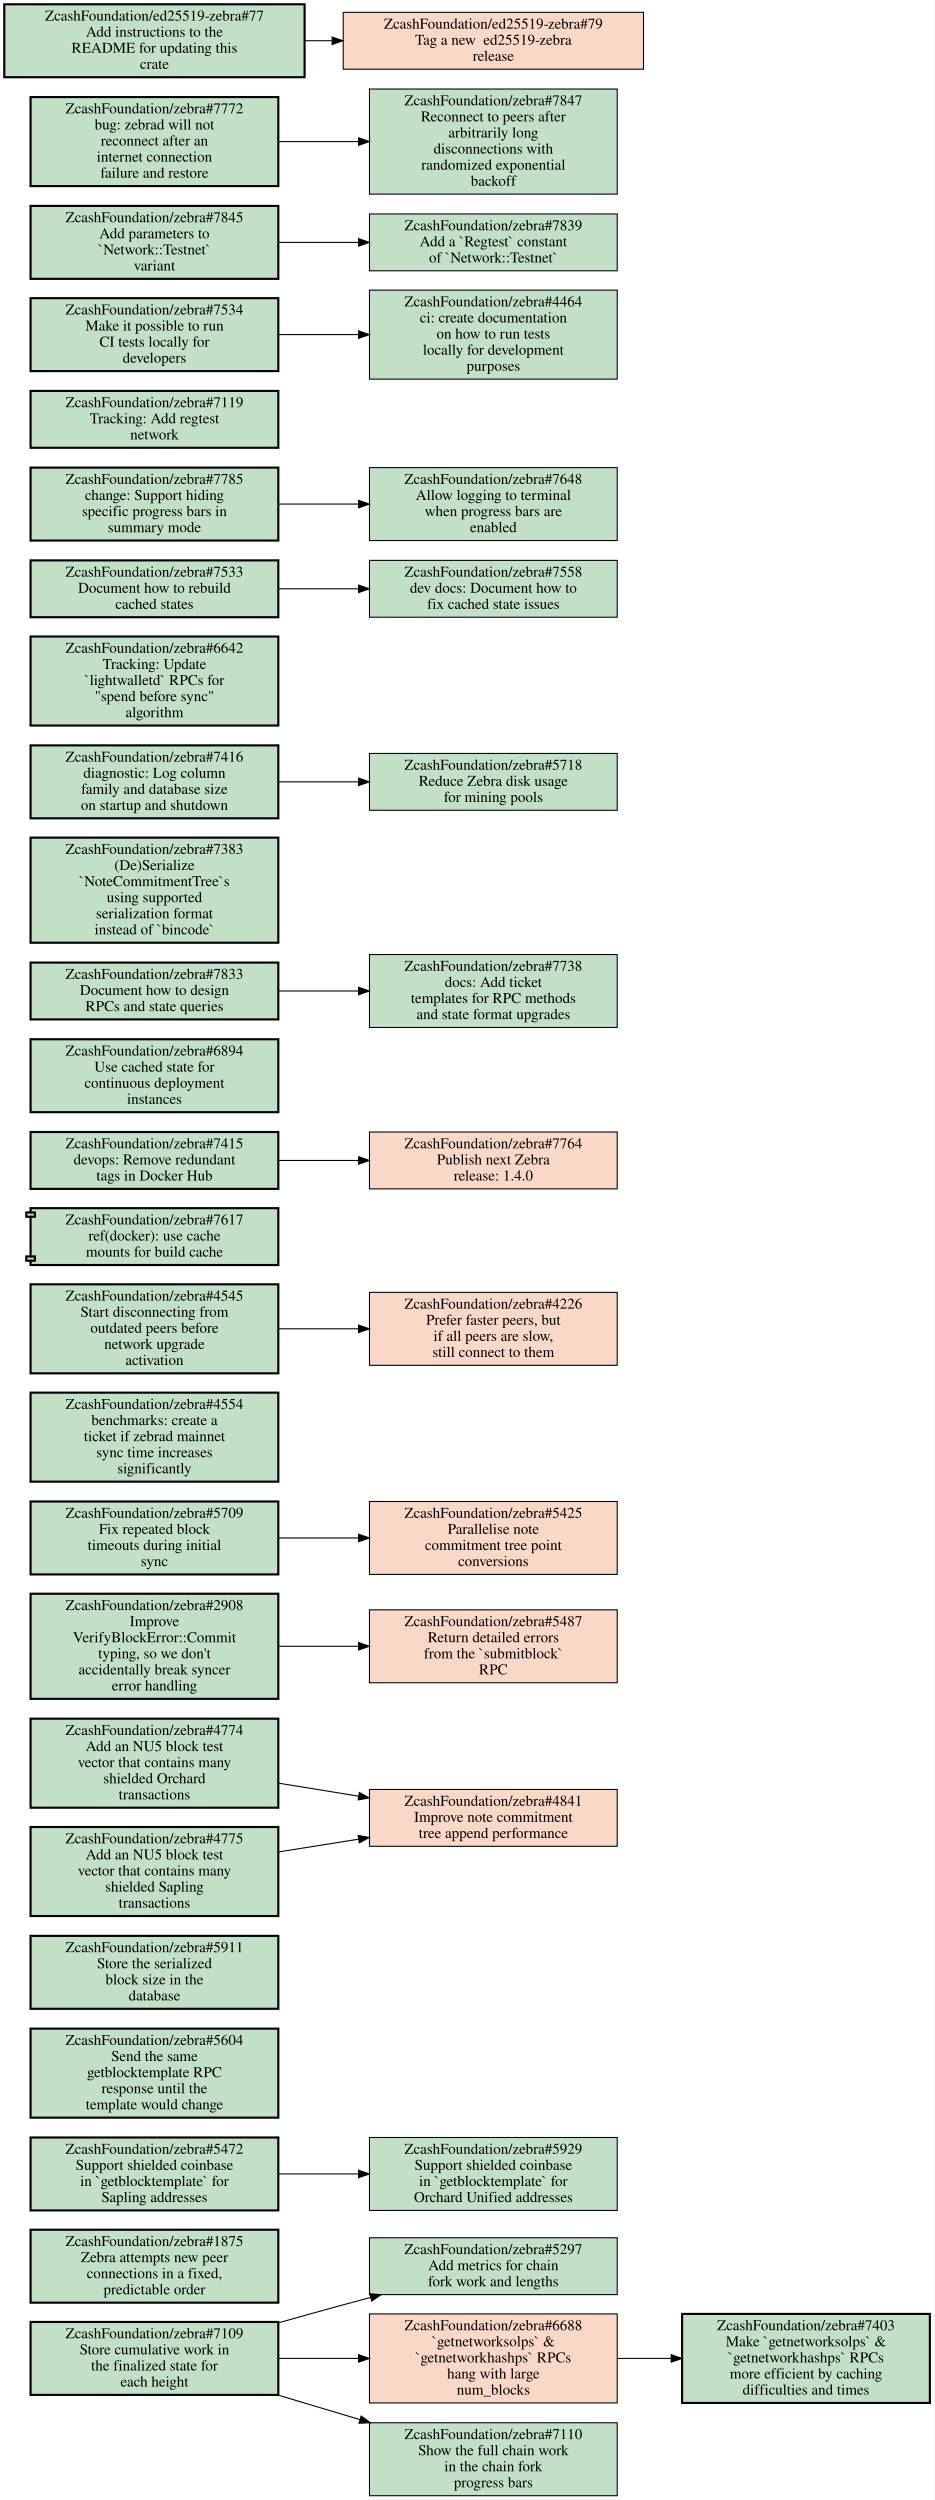
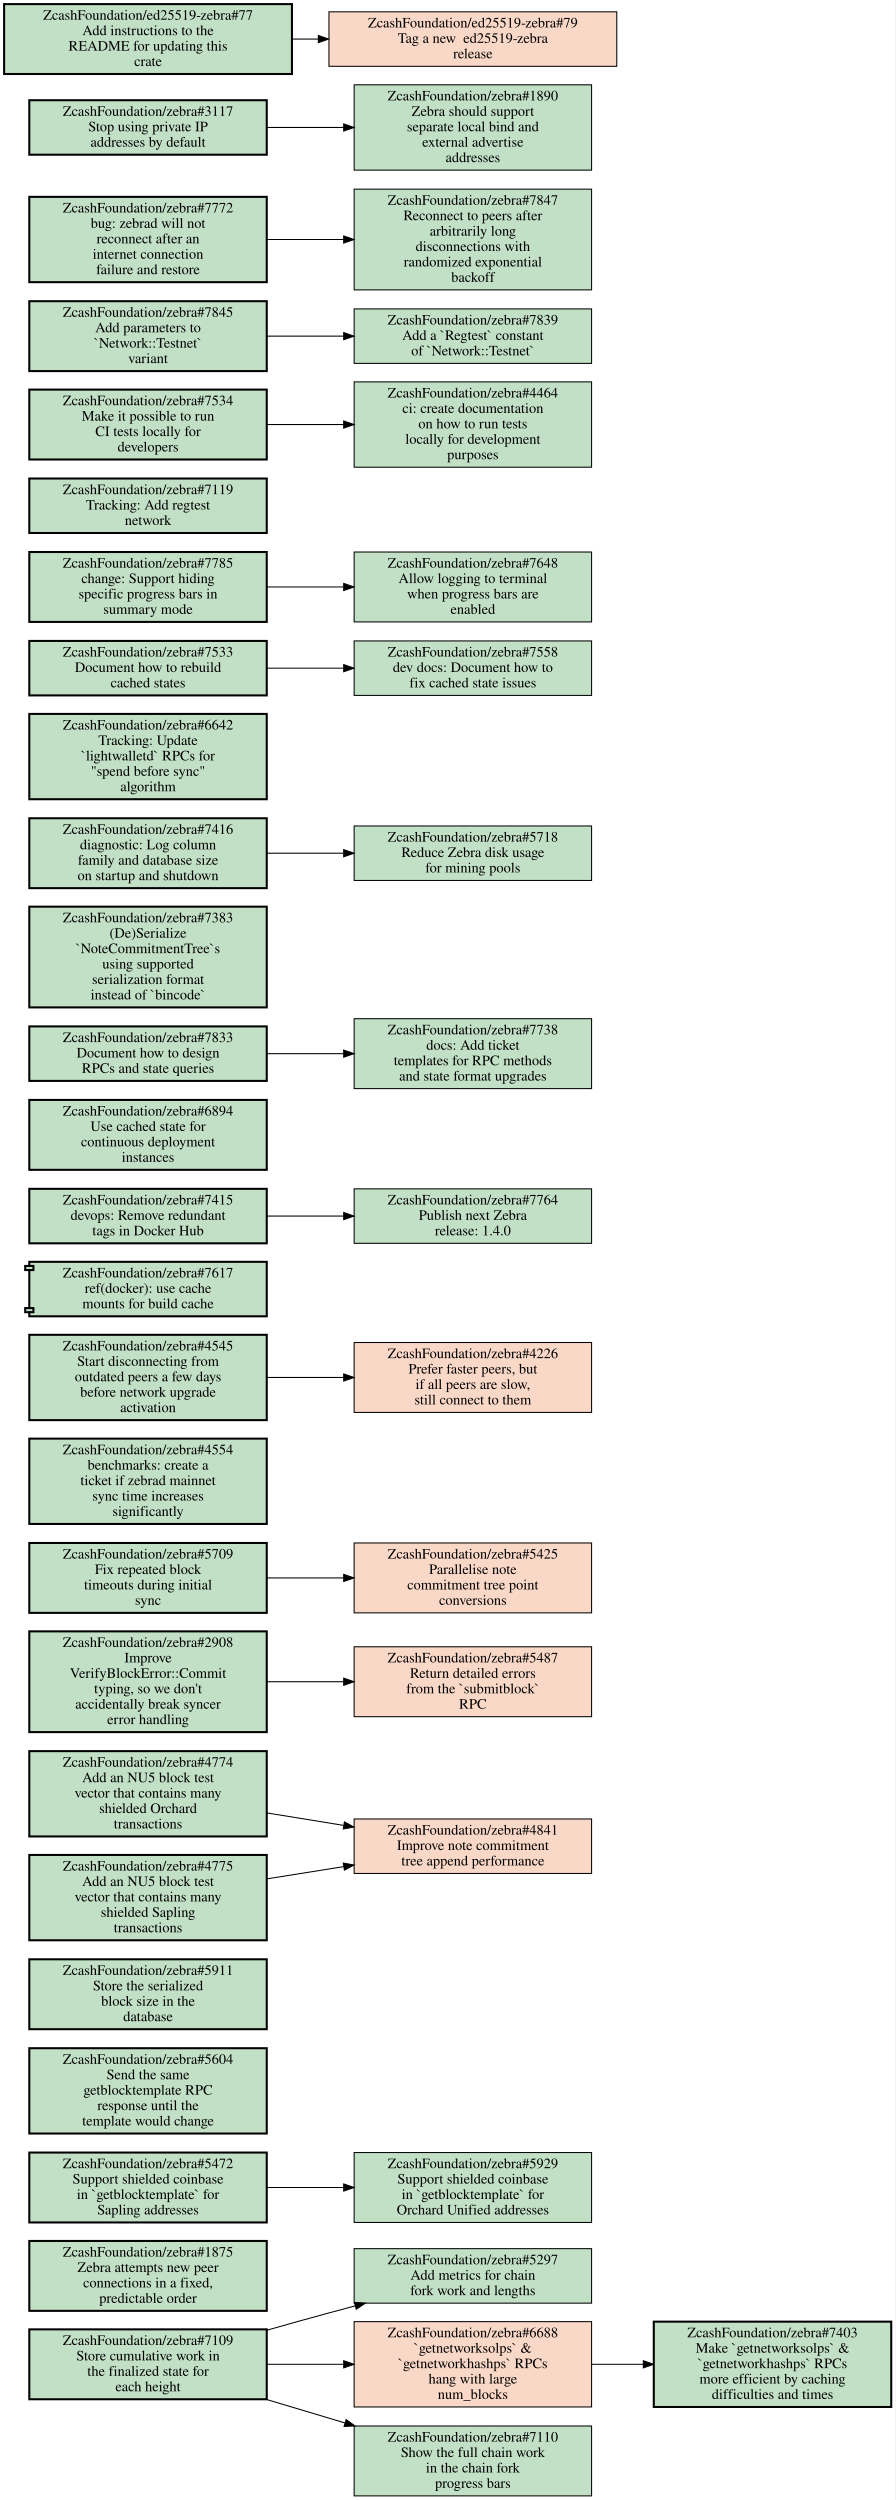
- <svg xmlns="http://www.w3.org/2000/svg" xmlns:xlink="http://www.w3.org/1999/xlink" width="871pt" height="2331pt" viewBox="0.00 0.00 871.00 2331.00">
-   <g id="graph0" class="graph" transform="scale(1 1) rotate(0) translate(4 2327)">
-     <polygon fill="white" stroke="transparent" points="-4,4 -4,-2327 867,-2327 867,4 -4,4" />
+ <svg xmlns="http://www.w3.org/2000/svg" xmlns:xlink="http://www.w3.org/1999/xlink" width="871pt" height="2432pt" viewBox="0.00 0.00 871.00 2432.00">
+   <g id="graph0" class="graph" transform="scale(1 1) rotate(0) translate(4 2428)">
+     <polygon fill="white" stroke="transparent" points="-4,4 -4,-2428 867,-2428 867,4 -4,4" />
    <g id="node1" class="node open">
      <g id="a_node1">
        <a xlink:href="https://github.com/ZcashFoundation/zebra/issues/5297" xlink:title="ZcashFoundation/zebra#5297&#10;Add metrics for chain&#10;fork work and lengths" target="_blank">
          <polygon fill="#c2e0c6" stroke="black" points="571.5,-240.5 340.5,-240.5 340.5,-187.5 571.5,-187.5 571.5,-240.5" />
          <text text-anchor="middle" x="456" y="-225.3" font-family="Times,serif" font-size="14.00">ZcashFoundation/zebra#5297</text>
          <text text-anchor="middle" x="456" y="-210.3" font-family="Times,serif" font-size="14.00">Add metrics for chain</text>
          <text text-anchor="middle" x="456" y="-195.3" font-family="Times,serif" font-size="14.00">fork work and lengths</text>
        </a>
      </g>
    </g>
    <g id="node2" class="node open">
      <g id="a_node2">
        <a xlink:href="https://github.com/ZcashFoundation/zebra/issues/1875" xlink:title="ZcashFoundation/zebra#1875&#10;Zebra attempts new peer&#10;connections in a fixed,&#10;predictable order" target="_blank">
          <polygon fill="#c2e0c6" stroke="black" stroke-width="2" points="255.5,-248 24.5,-248 24.5,-180 255.5,-180 255.5,-248" />
          <text text-anchor="middle" x="140" y="-232.8" font-family="Times,serif" font-size="14.00">ZcashFoundation/zebra#1875</text>
          <text text-anchor="middle" x="140" y="-217.8" font-family="Times,serif" font-size="14.00">Zebra attempts new peer</text>
          <text text-anchor="middle" x="140" y="-202.8" font-family="Times,serif" font-size="14.00">connections in a fixed,</text>
          <text text-anchor="middle" x="140" y="-187.8" font-family="Times,serif" font-size="14.00">predictable order</text>
        </a>
      </g>
    </g>
    <g id="node3" class="node open">
      <g id="a_node3">
        <a xlink:href="https://github.com/ZcashFoundation/zebra/issues/5472" xlink:title="ZcashFoundation/zebra#5472&#10;Support shielded coinbase&#10;in `getblocktemplate` for&#10;Sapling addresses" target="_blank">
          <polygon fill="#c2e0c6" stroke="black" stroke-width="2" points="255.5,-334 24.5,-334 24.5,-266 255.5,-266 255.5,-334" />
          <text text-anchor="middle" x="140" y="-318.8" font-family="Times,serif" font-size="14.00">ZcashFoundation/zebra#5472</text>
          <text text-anchor="middle" x="140" y="-303.8" font-family="Times,serif" font-size="14.00">Support shielded coinbase</text>
          <text text-anchor="middle" x="140" y="-288.8" font-family="Times,serif" font-size="14.00">in `getblocktemplate` for</text>
          <text text-anchor="middle" x="140" y="-273.8" font-family="Times,serif" font-size="14.00">Sapling addresses</text>
        </a>
      </g>
    </g>
    <g id="node4" class="node open">
      <g id="a_node4">
        <a xlink:href="https://github.com/ZcashFoundation/zebra/issues/5929" xlink:title="ZcashFoundation/zebra#5929&#10;Support shielded coinbase&#10;in `getblocktemplate` for&#10;Orchard Unified addresses" target="_blank">
          <polygon fill="#c2e0c6" stroke="black" points="571.5,-334 340.5,-334 340.5,-266 571.5,-266 571.5,-334" />
          <text text-anchor="middle" x="456" y="-318.8" font-family="Times,serif" font-size="14.00">ZcashFoundation/zebra#5929</text>
          <text text-anchor="middle" x="456" y="-303.8" font-family="Times,serif" font-size="14.00">Support shielded coinbase</text>
          <text text-anchor="middle" x="456" y="-288.8" font-family="Times,serif" font-size="14.00">in `getblocktemplate` for</text>
          <text text-anchor="middle" x="456" y="-273.8" font-family="Times,serif" font-size="14.00">Orchard Unified addresses</text>
        </a>
      </g>
    </g>
    <g id="edge1" class="edge">
      <path fill="none" stroke="black" d="M255.69,-300C279.95,-300 305.65,-300 330.25,-300" />
      <polygon fill="black" stroke="black" points="330.35,-303.5 340.35,-300 330.35,-296.5 330.35,-303.5" />
    </g>
    <g id="node5" class="node open">
      <g id="a_node5">
        <a xlink:href="https://github.com/ZcashFoundation/zebra/issues/7109" xlink:title="ZcashFoundation/zebra#7109&#10;Store cumulative work in&#10;the finalized state for&#10;each height" target="_blank">
          <polygon fill="#c2e0c6" stroke="black" stroke-width="2" points="255.5,-162 24.5,-162 24.5,-94 255.5,-94 255.5,-162" />
          <text text-anchor="middle" x="140" y="-146.8" font-family="Times,serif" font-size="14.00">ZcashFoundation/zebra#7109</text>
          <text text-anchor="middle" x="140" y="-131.8" font-family="Times,serif" font-size="14.00">Store cumulative work in</text>
          <text text-anchor="middle" x="140" y="-116.8" font-family="Times,serif" font-size="14.00">the finalized state for</text>
          <text text-anchor="middle" x="140" y="-101.8" font-family="Times,serif" font-size="14.00">each height</text>
        </a>
      </g>
    </g>
    <g id="edge2" class="edge">
      <path fill="none" stroke="black" d="M255.73,-161.22C275.79,-166.91 296.49,-172.69 316,-178 324.3,-180.26 332.89,-182.57 341.54,-184.86" />
      <polygon fill="black" stroke="black" points="340.76,-188.27 351.32,-187.45 342.55,-181.51 340.76,-188.27" />
    </g>
    <g id="node6" class="node closed">
      <g id="a_node6">
        <a xlink:href="https://github.com/ZcashFoundation/zebra/issues/6688" xlink:title="ZcashFoundation/zebra#6688&#10;`getnetworksolps` &amp;&#10;`getnetworkhashps` RPCs&#10;hang with large&#10;num_blocks" target="_blank">
          <polygon fill="#fad8c7" stroke="black" points="571.5,-169.5 340.5,-169.5 340.5,-86.5 571.5,-86.5 571.5,-169.5" />
          <text text-anchor="middle" x="456" y="-154.3" font-family="Times,serif" font-size="14.00">ZcashFoundation/zebra#6688</text>
          <text text-anchor="middle" x="456" y="-139.3" font-family="Times,serif" font-size="14.00">`getnetworksolps` &amp;</text>
          <text text-anchor="middle" x="456" y="-124.3" font-family="Times,serif" font-size="14.00">`getnetworkhashps` RPCs</text>
          <text text-anchor="middle" x="456" y="-109.3" font-family="Times,serif" font-size="14.00">hang with large</text>
          <text text-anchor="middle" x="456" y="-94.3" font-family="Times,serif" font-size="14.00">num_blocks</text>
        </a>
      </g>
    </g>
    <g id="edge3" class="edge">
      <path fill="none" stroke="black" d="M255.69,-128C279.95,-128 305.65,-128 330.25,-128" />
      <polygon fill="black" stroke="black" points="330.35,-131.5 340.35,-128 330.35,-124.5 330.35,-131.5" />
    </g>
    <g id="node7" class="node open">
      <g id="a_node7">
        <a xlink:href="https://github.com/ZcashFoundation/zebra/issues/7110" xlink:title="ZcashFoundation/zebra#7110&#10;Show the full chain work&#10;in the chain fork&#10;progress bars" target="_blank">
          <polygon fill="#c2e0c6" stroke="black" points="571.5,-68 340.5,-68 340.5,0 571.5,0 571.5,-68" />
          <text text-anchor="middle" x="456" y="-52.8" font-family="Times,serif" font-size="14.00">ZcashFoundation/zebra#7110</text>
          <text text-anchor="middle" x="456" y="-37.8" font-family="Times,serif" font-size="14.00">Show the full chain work</text>
          <text text-anchor="middle" x="456" y="-22.8" font-family="Times,serif" font-size="14.00">in the chain fork</text>
          <text text-anchor="middle" x="456" y="-7.8" font-family="Times,serif" font-size="14.00">progress bars</text>
        </a>
      </g>
    </g>
    <g id="edge4" class="edge">
      <path fill="none" stroke="black" d="M254.81,-93.93C279.78,-86.45 306.34,-78.5 331.68,-70.92" />
      <polygon fill="black" stroke="black" points="332.74,-74.25 341.32,-68.03 330.74,-67.55 332.74,-74.25" />
    </g>
    <g id="node8" class="node open">
      <g id="a_node8">
        <a xlink:href="https://github.com/ZcashFoundation/zebra/issues/7403" xlink:title="ZcashFoundation/zebra#7403&#10;Make `getnetworksolps` &amp;&#10;`getnetworkhashps` RPCs&#10;more efficient by caching&#10;difficulties and times" target="_blank">
          <polygon fill="#c2e0c6" stroke="black" stroke-width="2" points="863,-169.5 632,-169.5 632,-86.5 863,-86.5 863,-169.5" />
          <text text-anchor="middle" x="747.5" y="-154.3" font-family="Times,serif" font-size="14.00">ZcashFoundation/zebra#7403</text>
          <text text-anchor="middle" x="747.5" y="-139.3" font-family="Times,serif" font-size="14.00">Make `getnetworksolps` &amp;</text>
          <text text-anchor="middle" x="747.5" y="-124.3" font-family="Times,serif" font-size="14.00">`getnetworkhashps` RPCs</text>
          <text text-anchor="middle" x="747.5" y="-109.3" font-family="Times,serif" font-size="14.00">more efficient by caching</text>
          <text text-anchor="middle" x="747.5" y="-94.3" font-family="Times,serif" font-size="14.00">difficulties and times</text>
        </a>
      </g>
    </g>
    <g id="edge5" class="edge">
      <path fill="none" stroke="black" d="M571.83,-128C588.18,-128 605.05,-128 621.57,-128" />
      <polygon fill="black" stroke="black" points="621.81,-131.5 631.81,-128 621.81,-124.5 621.81,-131.5" />
    </g>
    <g id="node9" class="node open">
      <g id="a_node9">
        <a xlink:href="https://github.com/ZcashFoundation/zebra/issues/5604" xlink:title="ZcashFoundation/zebra#5604&#10;Send the same&#10;getblocktemplate RPC&#10;response until the&#10;template would change" target="_blank">
          <polygon fill="#c2e0c6" stroke="black" stroke-width="2" points="255.5,-435.5 24.5,-435.5 24.5,-352.5 255.5,-352.5 255.5,-435.5" />
          <text text-anchor="middle" x="140" y="-420.3" font-family="Times,serif" font-size="14.00">ZcashFoundation/zebra#5604</text>
          <text text-anchor="middle" x="140" y="-405.3" font-family="Times,serif" font-size="14.00">Send the same</text>
          <text text-anchor="middle" x="140" y="-390.3" font-family="Times,serif" font-size="14.00">getblocktemplate RPC</text>
          <text text-anchor="middle" x="140" y="-375.3" font-family="Times,serif" font-size="14.00">response until the</text>
          <text text-anchor="middle" x="140" y="-360.3" font-family="Times,serif" font-size="14.00">template would change</text>
        </a>
      </g>
    </g>
    <g id="node10" class="node open">
      <g id="a_node10">
        <a xlink:href="https://github.com/ZcashFoundation/zebra/issues/5911" xlink:title="ZcashFoundation/zebra#5911&#10;Store the serialized&#10;block size in the&#10;database" target="_blank">
          <polygon fill="#c2e0c6" stroke="black" stroke-width="2" points="255.5,-522 24.5,-522 24.5,-454 255.5,-454 255.5,-522" />
          <text text-anchor="middle" x="140" y="-506.8" font-family="Times,serif" font-size="14.00">ZcashFoundation/zebra#5911</text>
          <text text-anchor="middle" x="140" y="-491.8" font-family="Times,serif" font-size="14.00">Store the serialized</text>
          <text text-anchor="middle" x="140" y="-476.8" font-family="Times,serif" font-size="14.00">block size in the</text>
          <text text-anchor="middle" x="140" y="-461.8" font-family="Times,serif" font-size="14.00">database</text>
        </a>
      </g>
    </g>
    <g id="node11" class="node closed">
      <g id="a_node11">
        <a xlink:href="https://github.com/ZcashFoundation/zebra/issues/4841" xlink:title="ZcashFoundation/zebra#4841&#10;Improve note commitment&#10;tree append performance" target="_blank">
          <polygon fill="#fad8c7" stroke="black" points="571.5,-658.5 340.5,-658.5 340.5,-605.5 571.5,-605.5 571.5,-658.5" />
          <text text-anchor="middle" x="456" y="-643.3" font-family="Times,serif" font-size="14.00">ZcashFoundation/zebra#4841</text>
          <text text-anchor="middle" x="456" y="-628.3" font-family="Times,serif" font-size="14.00">Improve note commitment</text>
          <text text-anchor="middle" x="456" y="-613.3" font-family="Times,serif" font-size="14.00">tree append performance</text>
        </a>
      </g>
    </g>
    <g id="node12" class="node open">
      <g id="a_node12">
        <a xlink:href="https://github.com/ZcashFoundation/zebra/issues/2908" xlink:title="ZcashFoundation/zebra#2908&#10;Improve&#10;VerifyBlockError::Commit&#10;typing, so we don't&#10;accidentally break syncer&#10;error handling" target="_blank">
          <polygon fill="#c2e0c6" stroke="black" stroke-width="2" points="255.5,-841 24.5,-841 24.5,-743 255.5,-743 255.5,-841" />
          <text text-anchor="middle" x="140" y="-825.8" font-family="Times,serif" font-size="14.00">ZcashFoundation/zebra#2908</text>
          <text text-anchor="middle" x="140" y="-810.8" font-family="Times,serif" font-size="14.00">Improve</text>
          <text text-anchor="middle" x="140" y="-795.8" font-family="Times,serif" font-size="14.00">VerifyBlockError::Commit</text>
          <text text-anchor="middle" x="140" y="-780.8" font-family="Times,serif" font-size="14.00">typing, so we don't</text>
          <text text-anchor="middle" x="140" y="-765.8" font-family="Times,serif" font-size="14.00">accidentally break syncer</text>
          <text text-anchor="middle" x="140" y="-750.8" font-family="Times,serif" font-size="14.00">error handling</text>
        </a>
      </g>
    </g>
    <g id="node13" class="node closed">
      <g id="a_node13">
        <a xlink:href="https://github.com/ZcashFoundation/zebra/issues/5487" xlink:title="ZcashFoundation/zebra#5487&#10;Return detailed errors&#10;from the `submitblock`&#10;RPC" target="_blank">
          <polygon fill="#fad8c7" stroke="black" points="571.5,-826 340.5,-826 340.5,-758 571.5,-758 571.5,-826" />
          <text text-anchor="middle" x="456" y="-810.8" font-family="Times,serif" font-size="14.00">ZcashFoundation/zebra#5487</text>
          <text text-anchor="middle" x="456" y="-795.8" font-family="Times,serif" font-size="14.00">Return detailed errors</text>
          <text text-anchor="middle" x="456" y="-780.8" font-family="Times,serif" font-size="14.00">from the `submitblock`</text>
          <text text-anchor="middle" x="456" y="-765.8" font-family="Times,serif" font-size="14.00">RPC</text>
        </a>
      </g>
    </g>
    <g id="edge6" class="edge">
      <path fill="none" stroke="black" d="M255.69,-792C279.95,-792 305.65,-792 330.25,-792" />
      <polygon fill="black" stroke="black" points="330.35,-795.5 340.35,-792 330.35,-788.5 330.35,-795.5" />
    </g>
    <g id="node14" class="node open">
      <g id="a_node14">
        <a xlink:href="https://github.com/ZcashFoundation/zebra/issues/5709" xlink:title="ZcashFoundation/zebra#5709&#10;Fix repeated block&#10;timeouts during initial&#10;sync" target="_blank">
          <polygon fill="#c2e0c6" stroke="black" stroke-width="2" points="255.5,-927 24.5,-927 24.5,-859 255.5,-859 255.5,-927" />
          <text text-anchor="middle" x="140" y="-911.8" font-family="Times,serif" font-size="14.00">ZcashFoundation/zebra#5709</text>
          <text text-anchor="middle" x="140" y="-896.8" font-family="Times,serif" font-size="14.00">Fix repeated block</text>
          <text text-anchor="middle" x="140" y="-881.8" font-family="Times,serif" font-size="14.00">timeouts during initial</text>
          <text text-anchor="middle" x="140" y="-866.8" font-family="Times,serif" font-size="14.00">sync</text>
        </a>
      </g>
    </g>
    <g id="node15" class="node closed">
      <g id="a_node15">
        <a xlink:href="https://github.com/ZcashFoundation/zebra/issues/5425" xlink:title="ZcashFoundation/zebra#5425&#10;Parallelise note&#10;commitment tree point&#10;conversions" target="_blank">
          <polygon fill="#fad8c7" stroke="black" points="571.5,-927 340.5,-927 340.5,-859 571.5,-859 571.5,-927" />
          <text text-anchor="middle" x="456" y="-911.8" font-family="Times,serif" font-size="14.00">ZcashFoundation/zebra#5425</text>
          <text text-anchor="middle" x="456" y="-896.8" font-family="Times,serif" font-size="14.00">Parallelise note</text>
          <text text-anchor="middle" x="456" y="-881.8" font-family="Times,serif" font-size="14.00">commitment tree point</text>
          <text text-anchor="middle" x="456" y="-866.8" font-family="Times,serif" font-size="14.00">conversions</text>
        </a>
      </g>
    </g>
    <g id="edge7" class="edge">
      <path fill="none" stroke="black" d="M255.69,-893C279.95,-893 305.65,-893 330.25,-893" />
      <polygon fill="black" stroke="black" points="330.35,-896.5 340.35,-893 330.35,-889.5 330.35,-896.5" />
    </g>
    <g id="node16" class="node open">
      <g id="a_node16">
        <a xlink:href="https://github.com/ZcashFoundation/zebra/issues/4774" xlink:title="ZcashFoundation/zebra#4774&#10;Add an NU5 block test&#10;vector that contains many&#10;shielded Orchard&#10;transactions" target="_blank">
          <polygon fill="#c2e0c6" stroke="black" stroke-width="2" points="255.5,-724.5 24.5,-724.5 24.5,-641.5 255.5,-641.5 255.5,-724.5" />
          <text text-anchor="middle" x="140" y="-709.3" font-family="Times,serif" font-size="14.00">ZcashFoundation/zebra#4774</text>
          <text text-anchor="middle" x="140" y="-694.3" font-family="Times,serif" font-size="14.00">Add an NU5 block test</text>
          <text text-anchor="middle" x="140" y="-679.3" font-family="Times,serif" font-size="14.00">vector that contains many</text>
          <text text-anchor="middle" x="140" y="-664.3" font-family="Times,serif" font-size="14.00">shielded Orchard</text>
          <text text-anchor="middle" x="140" y="-649.3" font-family="Times,serif" font-size="14.00">transactions</text>
        </a>
      </g>
    </g>
    <g id="edge8" class="edge">
      <path fill="none" stroke="black" d="M255.69,-664.37C279.95,-660.43 305.65,-656.26 330.25,-652.26" />
      <polygon fill="black" stroke="black" points="331.04,-655.68 340.35,-650.62 329.92,-648.77 331.04,-655.68" />
    </g>
    <g id="node17" class="node open">
      <g id="a_node17">
        <a xlink:href="https://github.com/ZcashFoundation/zebra/issues/4775" xlink:title="ZcashFoundation/zebra#4775&#10;Add an NU5 block test&#10;vector that contains many&#10;shielded Sapling&#10;transactions" target="_blank">
          <polygon fill="#c2e0c6" stroke="black" stroke-width="2" points="255.5,-623.5 24.5,-623.5 24.5,-540.5 255.5,-540.5 255.5,-623.5" />
          <text text-anchor="middle" x="140" y="-608.3" font-family="Times,serif" font-size="14.00">ZcashFoundation/zebra#4775</text>
          <text text-anchor="middle" x="140" y="-593.3" font-family="Times,serif" font-size="14.00">Add an NU5 block test</text>
          <text text-anchor="middle" x="140" y="-578.3" font-family="Times,serif" font-size="14.00">vector that contains many</text>
          <text text-anchor="middle" x="140" y="-563.3" font-family="Times,serif" font-size="14.00">shielded Sapling</text>
          <text text-anchor="middle" x="140" y="-548.3" font-family="Times,serif" font-size="14.00">transactions</text>
        </a>
      </g>
    </g>
    <g id="edge9" class="edge">
      <path fill="none" stroke="black" d="M255.69,-600.26C279.95,-604.13 305.65,-608.22 330.25,-612.14" />
      <polygon fill="black" stroke="black" points="329.93,-615.63 340.35,-613.74 331.02,-608.72 329.93,-615.63" />
    </g>
    <g id="node18" class="node open">
      <g id="a_node18">
        <a xlink:href="https://github.com/ZcashFoundation/zebra/issues/4554" xlink:title="ZcashFoundation/zebra#4554&#10;benchmarks: create a&#10;ticket if zebrad mainnet&#10;sync time increases&#10;significantly" target="_blank">
          <polygon fill="#c2e0c6" stroke="black" stroke-width="2" points="255.5,-1028.5 24.5,-1028.5 24.5,-945.5 255.5,-945.5 255.5,-1028.5" />
          <text text-anchor="middle" x="140" y="-1013.3" font-family="Times,serif" font-size="14.00">ZcashFoundation/zebra#4554</text>
          <text text-anchor="middle" x="140" y="-998.3" font-family="Times,serif" font-size="14.00">benchmarks: create a</text>
          <text text-anchor="middle" x="140" y="-983.3" font-family="Times,serif" font-size="14.00">ticket if zebrad mainnet</text>
          <text text-anchor="middle" x="140" y="-968.3" font-family="Times,serif" font-size="14.00">sync time increases</text>
          <text text-anchor="middle" x="140" y="-953.3" font-family="Times,serif" font-size="14.00">significantly</text>
        </a>
      </g>
    </g>
    <g id="node19" class="node open">
      <g id="a_node19">
-         <a xlink:href="https://github.com/ZcashFoundation/zebra/issues/4545" xlink:title="ZcashFoundation/zebra#4545&#10;Start disconnecting from&#10;outdated peers before&#10;network upgrade&#10;activation" target="_blank">
+         <a xlink:href="https://github.com/ZcashFoundation/zebra/issues/4545" xlink:title="ZcashFoundation/zebra#4545&#10;Start disconnecting from&#10;outdated peers a few days&#10;before network upgrade&#10;activation" target="_blank">
          <polygon fill="#c2e0c6" stroke="black" stroke-width="2" points="255.5,-1129.5 24.5,-1129.5 24.5,-1046.5 255.5,-1046.5 255.5,-1129.5" />
          <text text-anchor="middle" x="140" y="-1114.3" font-family="Times,serif" font-size="14.00">ZcashFoundation/zebra#4545</text>
          <text text-anchor="middle" x="140" y="-1099.3" font-family="Times,serif" font-size="14.00">Start disconnecting from</text>
-           <text text-anchor="middle" x="140" y="-1084.3" font-family="Times,serif" font-size="14.00">outdated peers before</text>
-           <text text-anchor="middle" x="140" y="-1069.3" font-family="Times,serif" font-size="14.00">network upgrade</text>
+           <text text-anchor="middle" x="140" y="-1084.3" font-family="Times,serif" font-size="14.00">outdated peers a few days</text>
+           <text text-anchor="middle" x="140" y="-1069.3" font-family="Times,serif" font-size="14.00">before network upgrade</text>
          <text text-anchor="middle" x="140" y="-1054.3" font-family="Times,serif" font-size="14.00">activation</text>
        </a>
      </g>
    </g>
    <g id="node20" class="node closed">
      <g id="a_node20">
        <a xlink:href="https://github.com/ZcashFoundation/zebra/issues/4226" xlink:title="ZcashFoundation/zebra#4226&#10;Prefer faster peers, but&#10;if all peers are slow,&#10;still connect to them" target="_blank">
          <polygon fill="#fad8c7" stroke="black" points="571.5,-1122 340.5,-1122 340.5,-1054 571.5,-1054 571.5,-1122" />
          <text text-anchor="middle" x="456" y="-1106.8" font-family="Times,serif" font-size="14.00">ZcashFoundation/zebra#4226</text>
          <text text-anchor="middle" x="456" y="-1091.8" font-family="Times,serif" font-size="14.00">Prefer faster peers, but</text>
          <text text-anchor="middle" x="456" y="-1076.8" font-family="Times,serif" font-size="14.00">if all peers are slow,</text>
          <text text-anchor="middle" x="456" y="-1061.8" font-family="Times,serif" font-size="14.00">still connect to them</text>
        </a>
      </g>
    </g>
    <g id="edge10" class="edge">
      <path fill="none" stroke="black" d="M255.69,-1088C279.95,-1088 305.65,-1088 330.25,-1088" />
      <polygon fill="black" stroke="black" points="330.35,-1091.5 340.35,-1088 330.35,-1084.5 330.35,-1091.5" />
    </g>
    <g id="node21" class="node open">
      <g id="a_node21">
        <a xlink:href="https://github.com/ZcashFoundation/zebra/pull/7617" xlink:title="ZcashFoundation/zebra#7617&#10;ref(docker): use cache&#10;mounts for build cache" target="_blank">
          <polygon fill="#c2e0c6" stroke="black" stroke-width="2" points="255.5,-1200.5 24.5,-1200.5 24.5,-1196.5 20.5,-1196.5 20.5,-1192.5 24.5,-1192.5 24.5,-1155.5 20.5,-1155.5 20.5,-1151.5 24.5,-1151.5 24.5,-1147.5 255.5,-1147.5 255.5,-1200.5" />
          <polyline fill="none" stroke="black" stroke-width="2" points="24.5,-1196.5 28.5,-1196.5 28.5,-1192.5 24.5,-1192.5 " />
          <polyline fill="none" stroke="black" stroke-width="2" points="24.5,-1155.5 28.5,-1155.5 28.5,-1151.5 24.5,-1151.5 " />
          <text text-anchor="middle" x="140" y="-1185.3" font-family="Times,serif" font-size="14.00">ZcashFoundation/zebra#7617</text>
          <text text-anchor="middle" x="140" y="-1170.3" font-family="Times,serif" font-size="14.00">ref(docker): use cache</text>
          <text text-anchor="middle" x="140" y="-1155.3" font-family="Times,serif" font-size="14.00">mounts for build cache</text>
        </a>
      </g>
    </g>
-     <g id="node22" class="node closed">
+     <g id="node22" class="node open">
      <g id="a_node22">
        <a xlink:href="https://github.com/ZcashFoundation/zebra/issues/7764" xlink:title="ZcashFoundation/zebra#7764&#10;Publish next Zebra&#10;release: 1.4.0" target="_blank">
-           <polygon fill="#fad8c7" stroke="black" points="571.5,-1271.5 340.5,-1271.5 340.5,-1218.5 571.5,-1218.5 571.5,-1271.5" />
+           <polygon fill="#c2e0c6" stroke="black" points="571.5,-1271.5 340.5,-1271.5 340.5,-1218.5 571.5,-1218.5 571.5,-1271.5" />
          <text text-anchor="middle" x="456" y="-1256.3" font-family="Times,serif" font-size="14.00">ZcashFoundation/zebra#7764</text>
          <text text-anchor="middle" x="456" y="-1241.3" font-family="Times,serif" font-size="14.00">Publish next Zebra</text>
          <text text-anchor="middle" x="456" y="-1226.3" font-family="Times,serif" font-size="14.00">release: 1.4.0</text>
        </a>
      </g>
    </g>
    <g id="node23" class="node open">
      <g id="a_node23">
        <a xlink:href="https://github.com/ZcashFoundation/zebra/issues/6894" xlink:title="ZcashFoundation/zebra#6894&#10;Use cached state for&#10;continuous deployment&#10;instances" target="_blank">
          <polygon fill="#c2e0c6" stroke="black" stroke-width="2" points="255.5,-1358 24.5,-1358 24.5,-1290 255.5,-1290 255.5,-1358" />
          <text text-anchor="middle" x="140" y="-1342.8" font-family="Times,serif" font-size="14.00">ZcashFoundation/zebra#6894</text>
          <text text-anchor="middle" x="140" y="-1327.8" font-family="Times,serif" font-size="14.00">Use cached state for</text>
          <text text-anchor="middle" x="140" y="-1312.8" font-family="Times,serif" font-size="14.00">continuous deployment</text>
          <text text-anchor="middle" x="140" y="-1297.8" font-family="Times,serif" font-size="14.00">instances</text>
        </a>
      </g>
    </g>
    <g id="node24" class="node open">
      <g id="a_node24">
        <a xlink:href="https://github.com/ZcashFoundation/zebra/issues/7738" xlink:title="ZcashFoundation/zebra#7738&#10;docs: Add ticket&#10;templates for RPC methods&#10;and state format upgrades" target="_blank">
          <polygon fill="#c2e0c6" stroke="black" points="571.5,-1437 340.5,-1437 340.5,-1369 571.5,-1369 571.5,-1437" />
          <text text-anchor="middle" x="456" y="-1421.8" font-family="Times,serif" font-size="14.00">ZcashFoundation/zebra#7738</text>
          <text text-anchor="middle" x="456" y="-1406.8" font-family="Times,serif" font-size="14.00">docs: Add ticket</text>
          <text text-anchor="middle" x="456" y="-1391.8" font-family="Times,serif" font-size="14.00">templates for RPC methods</text>
          <text text-anchor="middle" x="456" y="-1376.8" font-family="Times,serif" font-size="14.00">and state format upgrades</text>
        </a>
      </g>
    </g>
    <g id="node25" class="node open">
      <g id="a_node25">
        <a xlink:href="https://github.com/ZcashFoundation/zebra/issues/7833" xlink:title="ZcashFoundation/zebra#7833&#10;Document how to design&#10;RPCs and state queries" target="_blank">
          <polygon fill="#c2e0c6" stroke="black" stroke-width="2" points="255.5,-1429.5 24.5,-1429.5 24.5,-1376.5 255.5,-1376.5 255.5,-1429.5" />
          <text text-anchor="middle" x="140" y="-1414.3" font-family="Times,serif" font-size="14.00">ZcashFoundation/zebra#7833</text>
          <text text-anchor="middle" x="140" y="-1399.3" font-family="Times,serif" font-size="14.00">Document how to design</text>
          <text text-anchor="middle" x="140" y="-1384.3" font-family="Times,serif" font-size="14.00">RPCs and state queries</text>
        </a>
      </g>
    </g>
    <g id="edge11" class="edge">
      <path fill="none" stroke="black" d="M255.69,-1403C279.95,-1403 305.65,-1403 330.25,-1403" />
      <polygon fill="black" stroke="black" points="330.35,-1406.5 340.35,-1403 330.35,-1399.5 330.35,-1406.5" />
    </g>
    <g id="node26" class="node open">
      <g id="a_node26">
        <a xlink:href="https://github.com/ZcashFoundation/zebra/issues/7415" xlink:title="ZcashFoundation/zebra#7415&#10;devops: Remove redundant&#10;tags in Docker Hub" target="_blank">
          <polygon fill="#c2e0c6" stroke="black" stroke-width="2" points="255.5,-1271.5 24.5,-1271.5 24.5,-1218.5 255.5,-1218.5 255.5,-1271.5" />
          <text text-anchor="middle" x="140" y="-1256.3" font-family="Times,serif" font-size="14.00">ZcashFoundation/zebra#7415</text>
          <text text-anchor="middle" x="140" y="-1241.3" font-family="Times,serif" font-size="14.00">devops: Remove redundant</text>
          <text text-anchor="middle" x="140" y="-1226.3" font-family="Times,serif" font-size="14.00">tags in Docker Hub</text>
        </a>
      </g>
    </g>
    <g id="edge12" class="edge">
      <path fill="none" stroke="black" d="M255.69,-1245C279.95,-1245 305.65,-1245 330.25,-1245" />
      <polygon fill="black" stroke="black" points="330.35,-1248.5 340.35,-1245 330.35,-1241.5 330.35,-1248.5" />
    </g>
    <g id="node27" class="node open">
      <g id="a_node27">
        <a xlink:href="https://github.com/ZcashFoundation/zebra/issues/7383" xlink:title="ZcashFoundation/zebra#7383&#10;(De)Serialize&#10;`NoteCommitmentTree`s&#10;using supported&#10;serialization format&#10;instead of `bincode`" target="_blank">
          <polygon fill="#c2e0c6" stroke="black" stroke-width="2" points="255.5,-1546 24.5,-1546 24.5,-1448 255.5,-1448 255.5,-1546" />
          <text text-anchor="middle" x="140" y="-1530.8" font-family="Times,serif" font-size="14.00">ZcashFoundation/zebra#7383</text>
          <text text-anchor="middle" x="140" y="-1515.8" font-family="Times,serif" font-size="14.00">(De)Serialize</text>
          <text text-anchor="middle" x="140" y="-1500.8" font-family="Times,serif" font-size="14.00">`NoteCommitmentTree`s</text>
          <text text-anchor="middle" x="140" y="-1485.8" font-family="Times,serif" font-size="14.00">using supported</text>
          <text text-anchor="middle" x="140" y="-1470.8" font-family="Times,serif" font-size="14.00">serialization format</text>
          <text text-anchor="middle" x="140" y="-1455.8" font-family="Times,serif" font-size="14.00">instead of `bincode`</text>
        </a>
      </g>
    </g>
    <g id="node28" class="node open">
      <g id="a_node28">
        <a xlink:href="https://github.com/ZcashFoundation/zebra/issues/7416" xlink:title="ZcashFoundation/zebra#7416&#10;diagnostic: Log column&#10;family and database size&#10;on startup and shutdown" target="_blank">
          <polygon fill="#c2e0c6" stroke="black" stroke-width="2" points="255.5,-1632 24.5,-1632 24.5,-1564 255.5,-1564 255.5,-1632" />
          <text text-anchor="middle" x="140" y="-1616.8" font-family="Times,serif" font-size="14.00">ZcashFoundation/zebra#7416</text>
          <text text-anchor="middle" x="140" y="-1601.8" font-family="Times,serif" font-size="14.00">diagnostic: Log column</text>
          <text text-anchor="middle" x="140" y="-1586.8" font-family="Times,serif" font-size="14.00">family and database size</text>
          <text text-anchor="middle" x="140" y="-1571.8" font-family="Times,serif" font-size="14.00">on startup and shutdown</text>
        </a>
      </g>
    </g>
    <g id="node29" class="node open">
      <g id="a_node29">
        <a xlink:href="https://github.com/ZcashFoundation/zebra/issues/5718" xlink:title="ZcashFoundation/zebra#5718&#10;Reduce Zebra disk usage&#10;for mining pools" target="_blank">
          <polygon fill="#c2e0c6" stroke="black" points="571.5,-1624.5 340.5,-1624.5 340.5,-1571.5 571.5,-1571.5 571.5,-1624.5" />
          <text text-anchor="middle" x="456" y="-1609.3" font-family="Times,serif" font-size="14.00">ZcashFoundation/zebra#5718</text>
          <text text-anchor="middle" x="456" y="-1594.3" font-family="Times,serif" font-size="14.00">Reduce Zebra disk usage</text>
          <text text-anchor="middle" x="456" y="-1579.3" font-family="Times,serif" font-size="14.00">for mining pools</text>
        </a>
      </g>
    </g>
    <g id="edge13" class="edge">
      <path fill="none" stroke="black" d="M255.69,-1598C279.95,-1598 305.65,-1598 330.25,-1598" />
      <polygon fill="black" stroke="black" points="330.35,-1601.5 340.35,-1598 330.35,-1594.5 330.35,-1601.5" />
    </g>
    <g id="node30" class="node open">
      <g id="a_node30">
        <a xlink:href="https://github.com/ZcashFoundation/zebra/issues/6642" xlink:title="ZcashFoundation/zebra#6642&#10;Tracking: Update&#10;`lightwalletd` RPCs for&#10;&quot;spend before sync&quot;&#10;algorithm" target="_blank">
          <polygon fill="#c2e0c6" stroke="black" stroke-width="2" points="255.5,-1733.5 24.5,-1733.5 24.5,-1650.5 255.5,-1650.5 255.5,-1733.5" />
          <text text-anchor="middle" x="140" y="-1718.3" font-family="Times,serif" font-size="14.00">ZcashFoundation/zebra#6642</text>
          <text text-anchor="middle" x="140" y="-1703.3" font-family="Times,serif" font-size="14.00">Tracking: Update</text>
          <text text-anchor="middle" x="140" y="-1688.3" font-family="Times,serif" font-size="14.00">`lightwalletd` RPCs for</text>
          <text text-anchor="middle" x="140" y="-1673.3" font-family="Times,serif" font-size="14.00">"spend before sync"</text>
          <text text-anchor="middle" x="140" y="-1658.3" font-family="Times,serif" font-size="14.00">algorithm</text>
        </a>
      </g>
    </g>
    <g id="node31" class="node open">
      <g id="a_node31">
        <a xlink:href="https://github.com/ZcashFoundation/zebra/issues/7558" xlink:title="ZcashFoundation/zebra#7558&#10;dev docs: Document how to&#10;fix cached state issues" target="_blank">
          <polygon fill="#c2e0c6" stroke="black" points="571.5,-1804.5 340.5,-1804.5 340.5,-1751.5 571.5,-1751.5 571.5,-1804.5" />
          <text text-anchor="middle" x="456" y="-1789.3" font-family="Times,serif" font-size="14.00">ZcashFoundation/zebra#7558</text>
          <text text-anchor="middle" x="456" y="-1774.3" font-family="Times,serif" font-size="14.00">dev docs: Document how to</text>
          <text text-anchor="middle" x="456" y="-1759.3" font-family="Times,serif" font-size="14.00">fix cached state issues</text>
        </a>
      </g>
    </g>
    <g id="node32" class="node open">
      <g id="a_node32">
        <a xlink:href="https://github.com/ZcashFoundation/zebra/issues/7785" xlink:title="ZcashFoundation/zebra#7785&#10;change: Support hiding&#10;specific progress bars in&#10;summary mode" target="_blank">
          <polygon fill="#c2e0c6" stroke="black" stroke-width="2" points="255.5,-1891 24.5,-1891 24.5,-1823 255.5,-1823 255.5,-1891" />
          <text text-anchor="middle" x="140" y="-1875.8" font-family="Times,serif" font-size="14.00">ZcashFoundation/zebra#7785</text>
          <text text-anchor="middle" x="140" y="-1860.8" font-family="Times,serif" font-size="14.00">change: Support hiding</text>
          <text text-anchor="middle" x="140" y="-1845.8" font-family="Times,serif" font-size="14.00">specific progress bars in</text>
          <text text-anchor="middle" x="140" y="-1830.8" font-family="Times,serif" font-size="14.00">summary mode</text>
        </a>
      </g>
    </g>
    <g id="node33" class="node open">
      <g id="a_node33">
        <a xlink:href="https://github.com/ZcashFoundation/zebra/issues/7648" xlink:title="ZcashFoundation/zebra#7648&#10;Allow logging to terminal&#10;when progress bars are&#10;enabled" target="_blank">
          <polygon fill="#c2e0c6" stroke="black" points="571.5,-1891 340.5,-1891 340.5,-1823 571.5,-1823 571.5,-1891" />
          <text text-anchor="middle" x="456" y="-1875.8" font-family="Times,serif" font-size="14.00">ZcashFoundation/zebra#7648</text>
          <text text-anchor="middle" x="456" y="-1860.8" font-family="Times,serif" font-size="14.00">Allow logging to terminal</text>
          <text text-anchor="middle" x="456" y="-1845.8" font-family="Times,serif" font-size="14.00">when progress bars are</text>
          <text text-anchor="middle" x="456" y="-1830.8" font-family="Times,serif" font-size="14.00">enabled</text>
        </a>
      </g>
    </g>
    <g id="edge14" class="edge">
      <path fill="none" stroke="black" d="M255.69,-1857C279.95,-1857 305.65,-1857 330.25,-1857" />
      <polygon fill="black" stroke="black" points="330.35,-1860.5 340.35,-1857 330.35,-1853.5 330.35,-1860.5" />
    </g>
    <g id="node34" class="node open">
      <g id="a_node34">
        <a xlink:href="https://github.com/ZcashFoundation/zebra/issues/7533" xlink:title="ZcashFoundation/zebra#7533&#10;Document how to rebuild&#10;cached states" target="_blank">
          <polygon fill="#c2e0c6" stroke="black" stroke-width="2" points="255.5,-1804.5 24.5,-1804.5 24.5,-1751.5 255.5,-1751.5 255.5,-1804.5" />
          <text text-anchor="middle" x="140" y="-1789.3" font-family="Times,serif" font-size="14.00">ZcashFoundation/zebra#7533</text>
          <text text-anchor="middle" x="140" y="-1774.3" font-family="Times,serif" font-size="14.00">Document how to rebuild</text>
          <text text-anchor="middle" x="140" y="-1759.3" font-family="Times,serif" font-size="14.00">cached states</text>
        </a>
      </g>
    </g>
    <g id="edge15" class="edge">
      <path fill="none" stroke="black" d="M255.69,-1778C279.95,-1778 305.65,-1778 330.25,-1778" />
      <polygon fill="black" stroke="black" points="330.35,-1781.5 340.35,-1778 330.35,-1774.5 330.35,-1781.5" />
    </g>
    <g id="node35" class="node open">
      <g id="a_node35">
        <a xlink:href="https://github.com/ZcashFoundation/zebra/issues/7119" xlink:title="ZcashFoundation/zebra#7119&#10;Tracking: Add regtest&#10;network" target="_blank">
          <polygon fill="#c2e0c6" stroke="black" stroke-width="2" points="255.5,-1962.5 24.5,-1962.5 24.5,-1909.5 255.5,-1909.5 255.5,-1962.5" />
          <text text-anchor="middle" x="140" y="-1947.3" font-family="Times,serif" font-size="14.00">ZcashFoundation/zebra#7119</text>
          <text text-anchor="middle" x="140" y="-1932.3" font-family="Times,serif" font-size="14.00">Tracking: Add regtest</text>
          <text text-anchor="middle" x="140" y="-1917.3" font-family="Times,serif" font-size="14.00">network</text>
        </a>
      </g>
    </g>
    <g id="node36" class="node open">
      <g id="a_node36">
        <a xlink:href="https://github.com/ZcashFoundation/zebra/issues/7534" xlink:title="ZcashFoundation/zebra#7534&#10;Make it possible to run&#10;CI tests locally for&#10;developers" target="_blank">
          <polygon fill="#c2e0c6" stroke="black" stroke-width="2" points="255.5,-2049 24.5,-2049 24.5,-1981 255.5,-1981 255.5,-2049" />
          <text text-anchor="middle" x="140" y="-2033.8" font-family="Times,serif" font-size="14.00">ZcashFoundation/zebra#7534</text>
          <text text-anchor="middle" x="140" y="-2018.8" font-family="Times,serif" font-size="14.00">Make it possible to run</text>
          <text text-anchor="middle" x="140" y="-2003.8" font-family="Times,serif" font-size="14.00">CI tests locally for</text>
          <text text-anchor="middle" x="140" y="-1988.8" font-family="Times,serif" font-size="14.00">developers</text>
        </a>
      </g>
    </g>
    <g id="node37" class="node open">
      <g id="a_node37">
        <a xlink:href="https://github.com/ZcashFoundation/zebra/issues/4464" xlink:title="ZcashFoundation/zebra#4464&#10;ci: create documentation&#10;on how to run tests&#10;locally for development&#10;purposes" target="_blank">
          <polygon fill="#c2e0c6" stroke="black" points="571.5,-2056.5 340.5,-2056.5 340.5,-1973.5 571.5,-1973.5 571.5,-2056.5" />
          <text text-anchor="middle" x="456" y="-2041.3" font-family="Times,serif" font-size="14.00">ZcashFoundation/zebra#4464</text>
          <text text-anchor="middle" x="456" y="-2026.3" font-family="Times,serif" font-size="14.00">ci: create documentation</text>
          <text text-anchor="middle" x="456" y="-2011.3" font-family="Times,serif" font-size="14.00">on how to run tests</text>
          <text text-anchor="middle" x="456" y="-1996.3" font-family="Times,serif" font-size="14.00">locally for development</text>
          <text text-anchor="middle" x="456" y="-1981.3" font-family="Times,serif" font-size="14.00">purposes</text>
        </a>
      </g>
    </g>
    <g id="edge16" class="edge">
      <path fill="none" stroke="black" d="M255.69,-2015C279.95,-2015 305.65,-2015 330.25,-2015" />
      <polygon fill="black" stroke="black" points="330.35,-2018.5 340.35,-2015 330.35,-2011.5 330.35,-2018.5" />
    </g>
    <g id="node38" class="node open">
      <g id="a_node38">
        <a xlink:href="https://github.com/ZcashFoundation/zebra/issues/7845" xlink:title="ZcashFoundation/zebra#7845&#10;Add parameters to&#10;`Network::Testnet`&#10;variant" target="_blank">
          <polygon fill="#c2e0c6" stroke="black" stroke-width="2" points="255.5,-2135 24.5,-2135 24.5,-2067 255.5,-2067 255.5,-2135" />
          <text text-anchor="middle" x="140" y="-2119.8" font-family="Times,serif" font-size="14.00">ZcashFoundation/zebra#7845</text>
          <text text-anchor="middle" x="140" y="-2104.8" font-family="Times,serif" font-size="14.00">Add parameters to</text>
          <text text-anchor="middle" x="140" y="-2089.8" font-family="Times,serif" font-size="14.00">`Network::Testnet`</text>
          <text text-anchor="middle" x="140" y="-2074.8" font-family="Times,serif" font-size="14.00">variant</text>
        </a>
      </g>
    </g>
    <g id="node39" class="node open">
      <g id="a_node39">
        <a xlink:href="https://github.com/ZcashFoundation/zebra/issues/7839" xlink:title="ZcashFoundation/zebra#7839&#10;Add a `Regtest` constant&#10;of `Network::Testnet`" target="_blank">
          <polygon fill="#c2e0c6" stroke="black" points="571.5,-2127.5 340.5,-2127.5 340.5,-2074.5 571.5,-2074.5 571.5,-2127.5" />
          <text text-anchor="middle" x="456" y="-2112.3" font-family="Times,serif" font-size="14.00">ZcashFoundation/zebra#7839</text>
          <text text-anchor="middle" x="456" y="-2097.3" font-family="Times,serif" font-size="14.00">Add a `Regtest` constant</text>
          <text text-anchor="middle" x="456" y="-2082.3" font-family="Times,serif" font-size="14.00">of `Network::Testnet`</text>
        </a>
      </g>
    </g>
    <g id="edge17" class="edge">
      <path fill="none" stroke="black" d="M255.69,-2101C279.95,-2101 305.65,-2101 330.25,-2101" />
      <polygon fill="black" stroke="black" points="330.35,-2104.5 340.35,-2101 330.35,-2097.5 330.35,-2104.5" />
    </g>
    <g id="node40" class="node open">
      <g id="a_node40">
        <a xlink:href="https://github.com/ZcashFoundation/zebra/issues/7772" xlink:title="ZcashFoundation/zebra#7772&#10;bug: zebrad will not&#10;reconnect after an&#10;internet connection&#10;failure and restore" target="_blank">
          <polygon fill="#c2e0c6" stroke="black" stroke-width="2" points="255.5,-2236.5 24.5,-2236.5 24.5,-2153.5 255.5,-2153.5 255.5,-2236.5" />
          <text text-anchor="middle" x="140" y="-2221.3" font-family="Times,serif" font-size="14.00">ZcashFoundation/zebra#7772</text>
          <text text-anchor="middle" x="140" y="-2206.3" font-family="Times,serif" font-size="14.00">bug: zebrad will not</text>
          <text text-anchor="middle" x="140" y="-2191.3" font-family="Times,serif" font-size="14.00">reconnect after an</text>
          <text text-anchor="middle" x="140" y="-2176.3" font-family="Times,serif" font-size="14.00">internet connection</text>
          <text text-anchor="middle" x="140" y="-2161.3" font-family="Times,serif" font-size="14.00">failure and restore</text>
        </a>
      </g>
    </g>
    <g id="node41" class="node open">
      <g id="a_node41">
        <a xlink:href="https://github.com/ZcashFoundation/zebra/issues/7847" xlink:title="ZcashFoundation/zebra#7847&#10;Reconnect to peers after&#10;arbitrarily long&#10;disconnections with&#10;randomized exponential&#10;backoff" target="_blank">
          <polygon fill="#c2e0c6" stroke="black" points="571.5,-2244 340.5,-2244 340.5,-2146 571.5,-2146 571.5,-2244" />
          <text text-anchor="middle" x="456" y="-2228.8" font-family="Times,serif" font-size="14.00">ZcashFoundation/zebra#7847</text>
          <text text-anchor="middle" x="456" y="-2213.8" font-family="Times,serif" font-size="14.00">Reconnect to peers after</text>
          <text text-anchor="middle" x="456" y="-2198.8" font-family="Times,serif" font-size="14.00">arbitrarily long</text>
          <text text-anchor="middle" x="456" y="-2183.8" font-family="Times,serif" font-size="14.00">disconnections with</text>
          <text text-anchor="middle" x="456" y="-2168.8" font-family="Times,serif" font-size="14.00">randomized exponential</text>
          <text text-anchor="middle" x="456" y="-2153.8" font-family="Times,serif" font-size="14.00">backoff</text>
        </a>
      </g>
    </g>
    <g id="edge18" class="edge">
      <path fill="none" stroke="black" d="M255.69,-2195C279.95,-2195 305.65,-2195 330.25,-2195" />
      <polygon fill="black" stroke="black" points="330.35,-2198.5 340.35,-2195 330.35,-2191.5 330.35,-2198.5" />
    </g>
    <g id="node42" class="node open">
      <g id="a_node42">
+         <a xlink:href="https://github.com/ZcashFoundation/zebra/issues/3117" xlink:title="ZcashFoundation/zebra#3117&#10;Stop using private IP&#10;addresses by default" target="_blank">
+           <polygon fill="#c2e0c6" stroke="black" stroke-width="2" points="255.5,-2330.5 24.5,-2330.5 24.5,-2277.5 255.5,-2277.5 255.5,-2330.5" />
+           <text text-anchor="middle" x="140" y="-2315.3" font-family="Times,serif" font-size="14.00">ZcashFoundation/zebra#3117</text>
+           <text text-anchor="middle" x="140" y="-2300.3" font-family="Times,serif" font-size="14.00">Stop using private IP</text>
+           <text text-anchor="middle" x="140" y="-2285.3" font-family="Times,serif" font-size="14.00">addresses by default</text>
+         </a>
+       </g>
+     </g>
+     <g id="node43" class="node open">
+       <g id="a_node43">
+         <a xlink:href="https://github.com/ZcashFoundation/zebra/issues/1890" xlink:title="ZcashFoundation/zebra#1890&#10;Zebra should support&#10;separate local bind and&#10;external advertise&#10;addresses" target="_blank">
+           <polygon fill="#c2e0c6" stroke="black" points="571.5,-2345.5 340.5,-2345.5 340.5,-2262.5 571.5,-2262.5 571.5,-2345.5" />
+           <text text-anchor="middle" x="456" y="-2330.3" font-family="Times,serif" font-size="14.00">ZcashFoundation/zebra#1890</text>
+           <text text-anchor="middle" x="456" y="-2315.3" font-family="Times,serif" font-size="14.00">Zebra should support</text>
+           <text text-anchor="middle" x="456" y="-2300.3" font-family="Times,serif" font-size="14.00">separate local bind and</text>
+           <text text-anchor="middle" x="456" y="-2285.3" font-family="Times,serif" font-size="14.00">external advertise</text>
+           <text text-anchor="middle" x="456" y="-2270.3" font-family="Times,serif" font-size="14.00">addresses</text>
+         </a>
+       </g>
+     </g>
+     <g id="edge19" class="edge">
+       <path fill="none" stroke="black" d="M255.69,-2304C279.95,-2304 305.65,-2304 330.25,-2304" />
+       <polygon fill="black" stroke="black" points="330.35,-2307.5 340.35,-2304 330.35,-2300.5 330.35,-2307.5" />
+     </g>
+     <g id="node44" class="node open">
+       <g id="a_node44">
        <a xlink:href="https://github.com/ZcashFoundation/ed25519-zebra/issues/77" xlink:title="ZcashFoundation/ed25519-zebra#77&#10;Add instructions to the&#10;README for updating this&#10;crate" target="_blank">
-           <polygon fill="#c2e0c6" stroke="black" stroke-width="2" points="280,-2323 0,-2323 0,-2255 280,-2255 280,-2323" />
-           <text text-anchor="middle" x="140" y="-2307.8" font-family="Times,serif" font-size="14.00">ZcashFoundation/ed25519-zebra#77</text>
-           <text text-anchor="middle" x="140" y="-2292.8" font-family="Times,serif" font-size="14.00">Add instructions to the</text>
-           <text text-anchor="middle" x="140" y="-2277.8" font-family="Times,serif" font-size="14.00">README for updating this</text>
-           <text text-anchor="middle" x="140" y="-2262.8" font-family="Times,serif" font-size="14.00">crate</text>
-         </a>
-       </g>
-     </g>
-     <g id="node43" class="node closed">
-       <g id="a_node43">
+           <polygon fill="#c2e0c6" stroke="black" stroke-width="2" points="280,-2424 0,-2424 0,-2356 280,-2356 280,-2424" />
+           <text text-anchor="middle" x="140" y="-2408.8" font-family="Times,serif" font-size="14.00">ZcashFoundation/ed25519-zebra#77</text>
+           <text text-anchor="middle" x="140" y="-2393.8" font-family="Times,serif" font-size="14.00">Add instructions to the</text>
+           <text text-anchor="middle" x="140" y="-2378.8" font-family="Times,serif" font-size="14.00">README for updating this</text>
+           <text text-anchor="middle" x="140" y="-2363.8" font-family="Times,serif" font-size="14.00">crate</text>
+         </a>
+       </g>
+     </g>
+     <g id="node45" class="node closed">
+       <g id="a_node45">
        <a xlink:href="https://github.com/ZcashFoundation/ed25519-zebra/issues/79" xlink:title="ZcashFoundation/ed25519-zebra#79&#10;Tag a new  ed25519-zebra&#10;release" target="_blank">
-           <polygon fill="#fad8c7" stroke="black" points="596,-2315.5 316,-2315.5 316,-2262.5 596,-2262.5 596,-2315.5" />
-           <text text-anchor="middle" x="456" y="-2300.3" font-family="Times,serif" font-size="14.00">ZcashFoundation/ed25519-zebra#79</text>
-           <text text-anchor="middle" x="456" y="-2285.3" font-family="Times,serif" font-size="14.00">Tag a new  ed25519-zebra</text>
-           <text text-anchor="middle" x="456" y="-2270.3" font-family="Times,serif" font-size="14.00">release</text>
-         </a>
-       </g>
-     </g>
-     <g id="edge19" class="edge">
-       <path fill="none" stroke="black" d="M280.1,-2289C288.49,-2289 296.96,-2289 305.4,-2289" />
-       <polygon fill="black" stroke="black" points="305.67,-2292.5 315.67,-2289 305.67,-2285.5 305.67,-2292.5" />
+           <polygon fill="#fad8c7" stroke="black" points="596,-2416.5 316,-2416.5 316,-2363.5 596,-2363.5 596,-2416.5" />
+           <text text-anchor="middle" x="456" y="-2401.3" font-family="Times,serif" font-size="14.00">ZcashFoundation/ed25519-zebra#79</text>
+           <text text-anchor="middle" x="456" y="-2386.3" font-family="Times,serif" font-size="14.00">Tag a new  ed25519-zebra</text>
+           <text text-anchor="middle" x="456" y="-2371.3" font-family="Times,serif" font-size="14.00">release</text>
+         </a>
+       </g>
+     </g>
+     <g id="edge20" class="edge">
+       <path fill="none" stroke="black" d="M280.1,-2390C288.49,-2390 296.96,-2390 305.4,-2390" />
+       <polygon fill="black" stroke="black" points="305.67,-2393.5 315.67,-2390 305.67,-2386.5 305.67,-2393.5" />
    </g>
  </g>
</svg>
